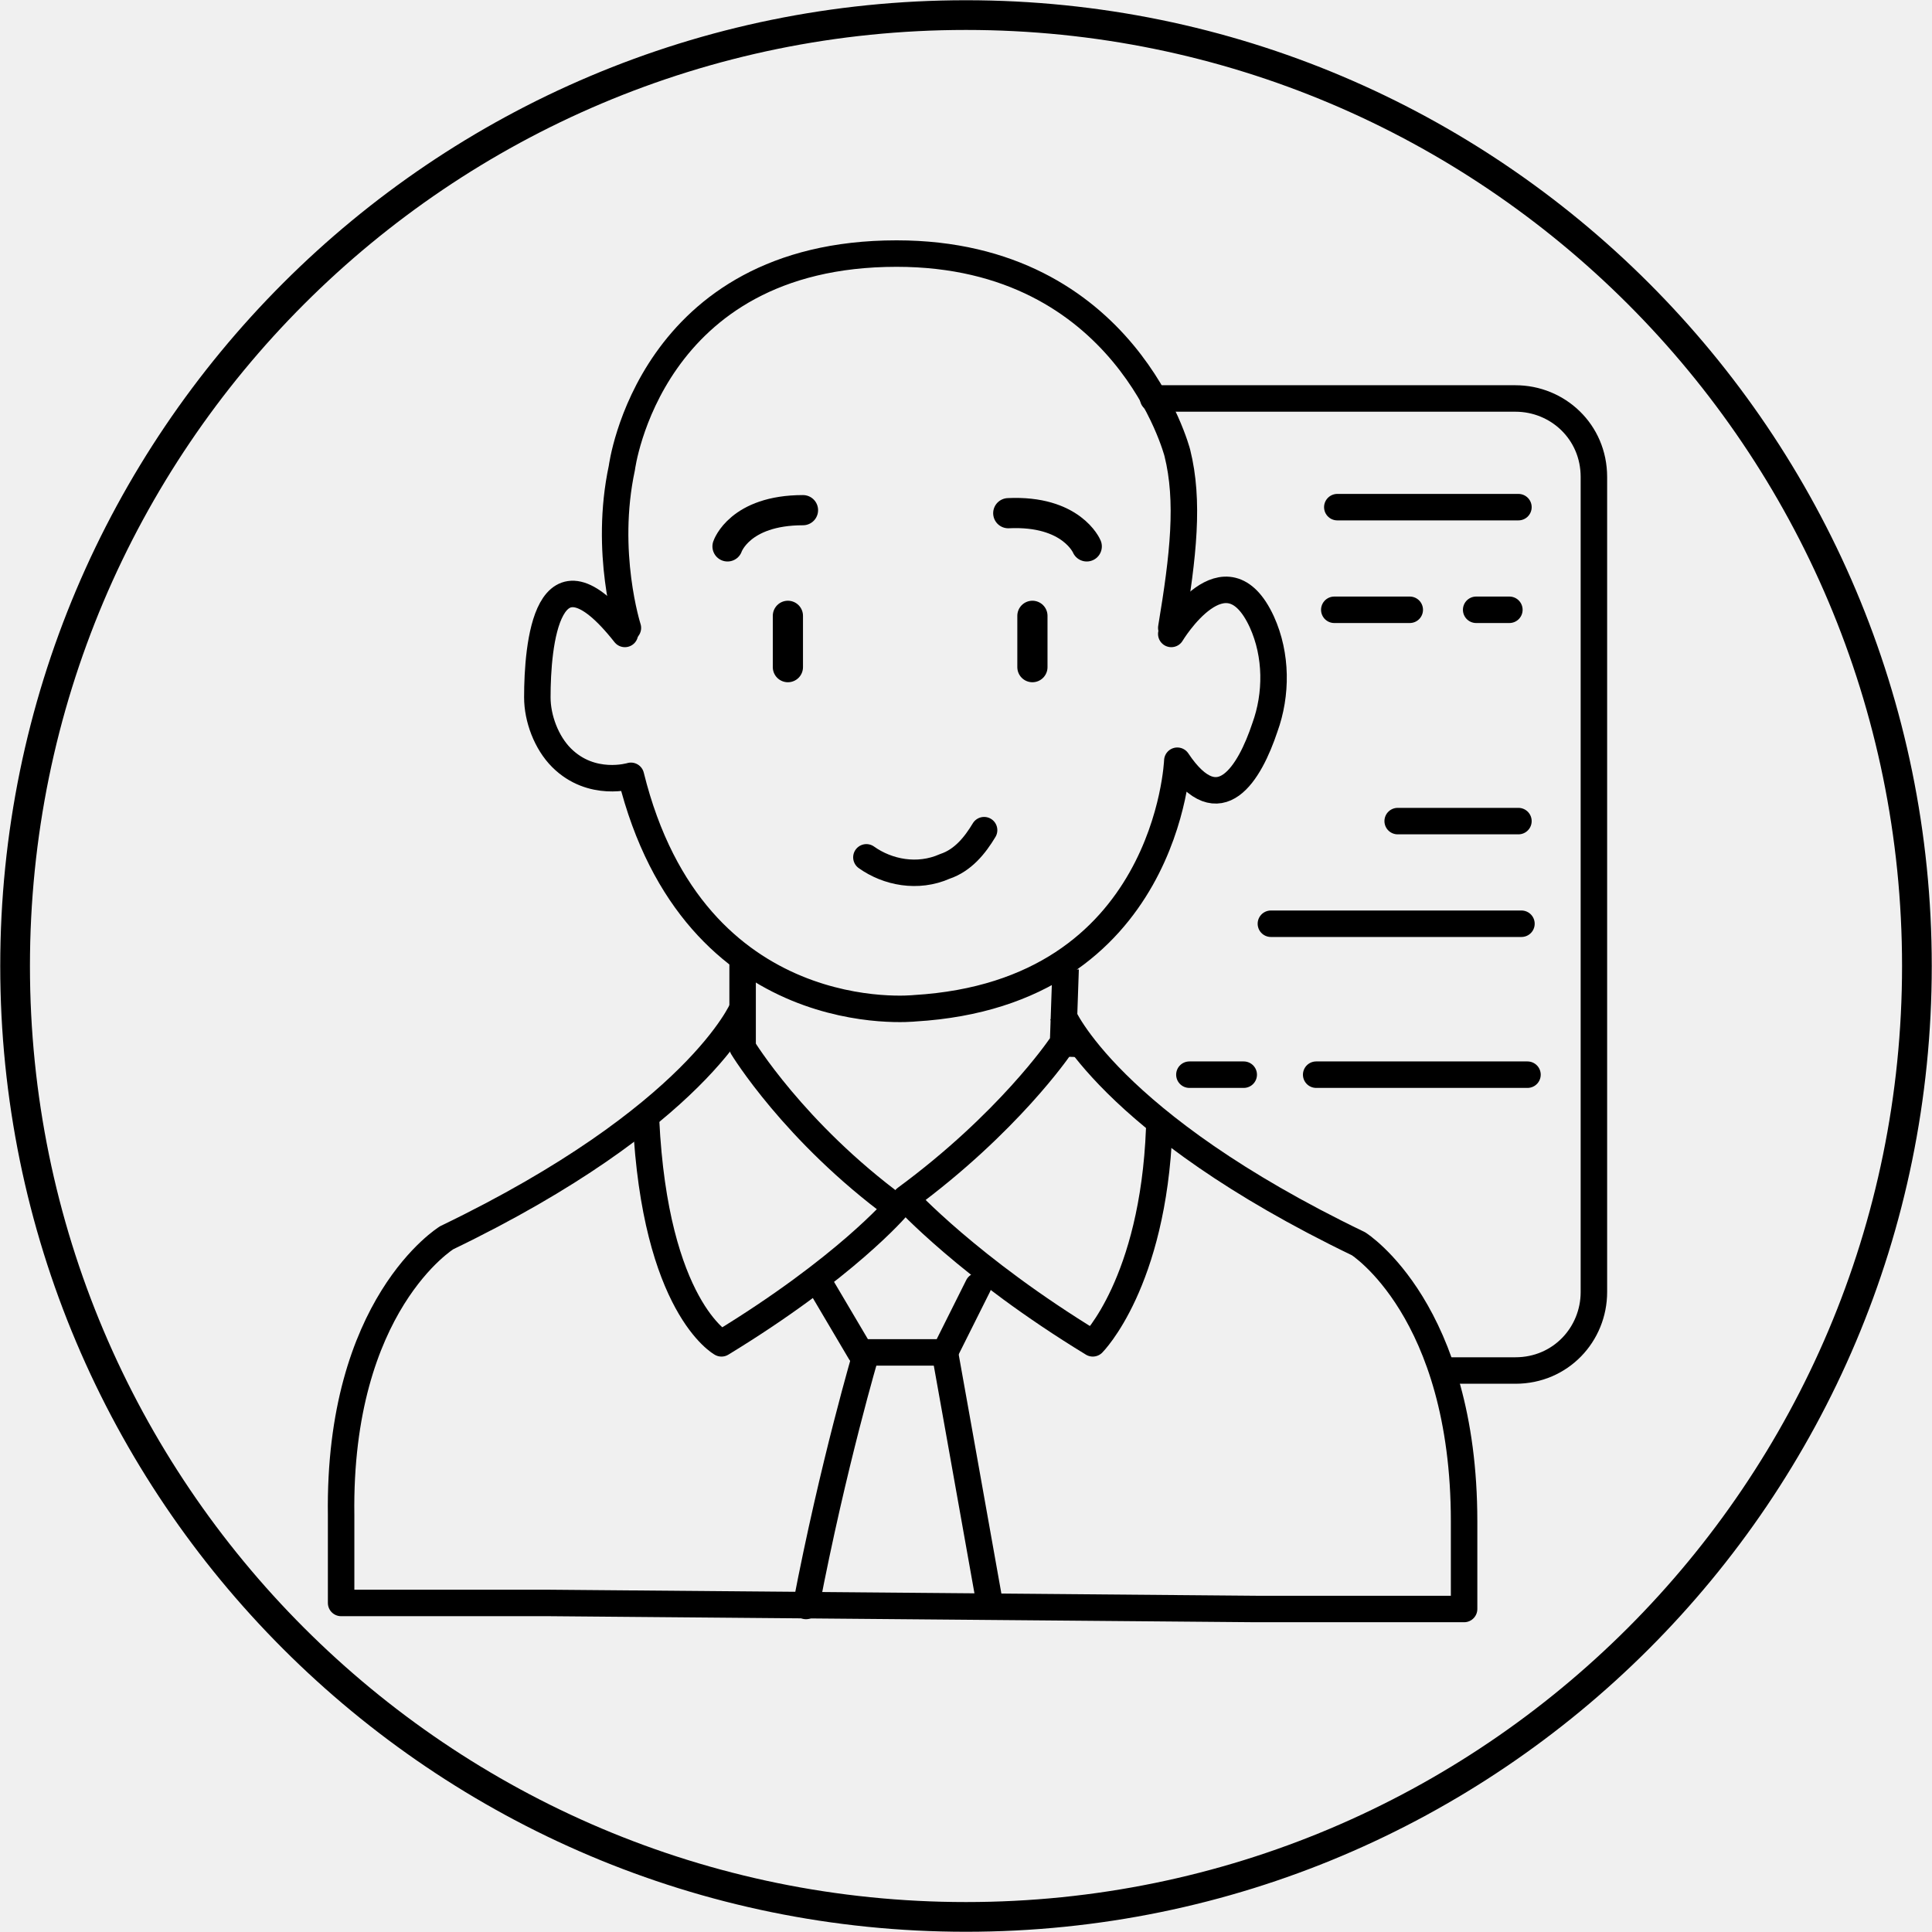
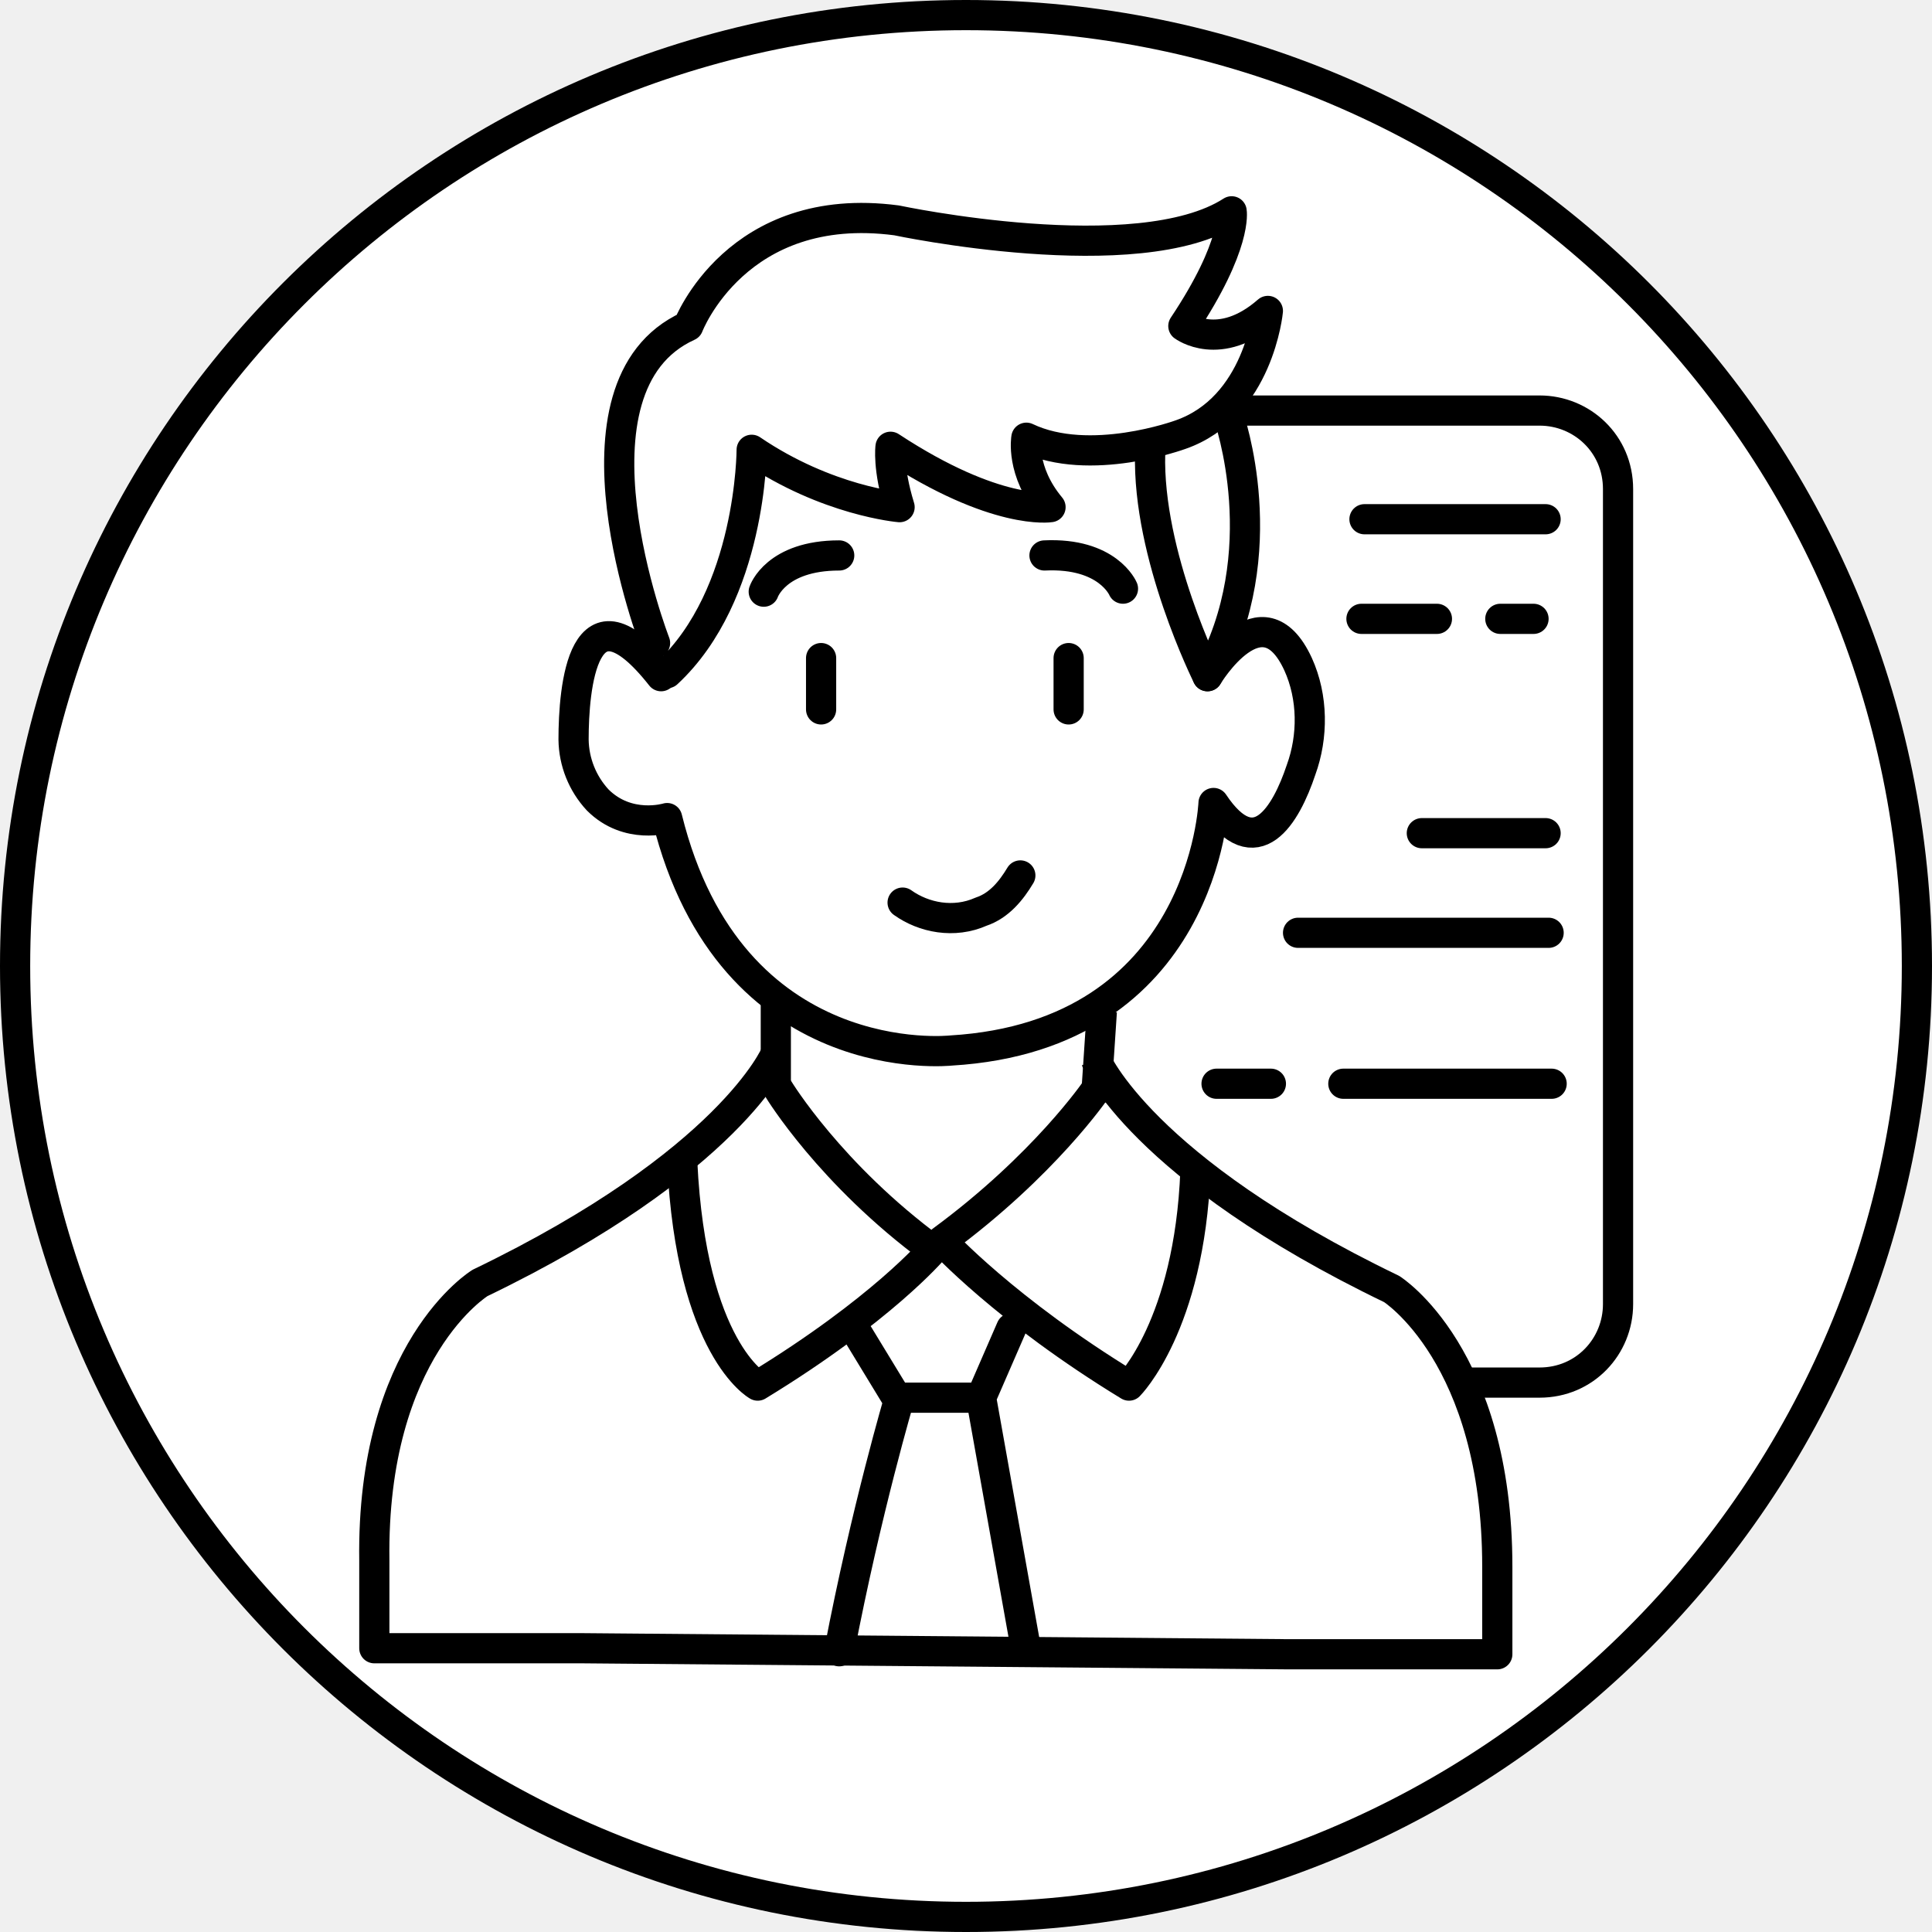
- <svg xmlns="http://www.w3.org/2000/svg" version="1.1" id="Слой_1" x="0px" y="0px" viewBox="0 0 64 64" style="enable-background:new 0 0 64 64;" xml:space="preserve">
-   <style type="text/css">
- 	.st0{fill:none;stroke:#000000;stroke-width:0.984;stroke-miterlimit:10;}
- 	.st1{fill:none;stroke:#000000;stroke-width:0.877;stroke-linecap:round;stroke-linejoin:round;stroke-miterlimit:10;}
- 	.st2{fill:none;stroke:#000000;stroke-width:0.877;stroke-miterlimit:10;}
- 	.st3{fill:none;stroke:#000000;stroke-width:0.877;stroke-linecap:round;stroke-miterlimit:10;}
- 	.st4{fill:none;stroke:#000000;stroke-width:0.877;stroke-linejoin:round;stroke-miterlimit:10;}
- 	.st5{stroke:#000000;stroke-linecap:round;stroke-miterlimit:10;}
- 	.st6{fill:none;stroke:#000000;stroke-width:0.876;stroke-linecap:round;stroke-linejoin:round;stroke-miterlimit:10;}
- </style>
-   <circle class="st0" cx="32" cy="32" r="31.5" />
-   <g>
-     <path class="st1" d="M21.5,13.9" />
-     <path class="st1" d="M38.8,21c0,0,1.8-3,3-0.4c0.5,1.1,0.5,2.4,0.1,3.5c-0.5,1.5-1.5,3.2-2.9,1.1c0,0-0.3,7.7-8.7,8.2   c0,0-7.3,0.8-9.4-7.7c0,0-1.3,0.4-2.3-0.6c-0.5-0.5-0.8-1.3-0.8-2c0-1.7,0.3-5.4,2.9-2.1" />
-     <path class="st2" d="M24.6,34.2" />
-     <line class="st2" x1="24.6" y1="31.7" x2="24.6" y2="34.7" />
-     <path class="st3" d="M16.6,53.5" />
-     <path class="st3" d="M16.6,51.3" />
-     <path class="st1" d="M24.6,34.7c0,0,1.7,2.8,5.1,5.3c0,0-1.7,2-5.8,4.5c0,0-2.2-1.2-2.5-7.4" />
-     <path class="st1" d="M35.1,34.7c0,0-1.7,2.5-5.1,5c0,0,2.1,2.3,6.2,4.8c0,0,2-2,2.2-7.1" />
-     <polyline class="st1" points="27.2,42.6 28.5,44.8 31.3,44.8 32.4,42.6  " />
-     <path class="st1" d="M28.7,44.8c0,0-1.1,3.7-2,8.4" />
-     <path class="st1" d="M31.3,44.8c0,0,0.7,3.9,1.5,8.4" />
-     <line class="st2" x1="35.2" y1="35" x2="35.3" y2="32.1" />
-     <path class="st2" d="M35.2,35" />
-     <path class="st3" d="M42.5,53.5" />
-     <path class="st3" d="M42.4,51.3" />
-     <path class="st1" d="M38.2,13.2h12c1.4,0,2.6,1.1,2.6,2.6v27c0,1.4-1.1,2.6-2.6,2.6h-2.4" />
-     <line class="st1" x1="44.3" y1="16.8" x2="50.3" y2="16.8" />
-     <g>
-       <line class="st1" x1="44.2" y1="20.2" x2="46.7" y2="20.2" />
-       <line class="st1" x1="48.9" y1="20.2" x2="50" y2="20.2" />
-     </g>
-     <line class="st1" x1="46.3" y1="27.2" x2="50.3" y2="27.2" />
-     <line class="st1" x1="42.1" y1="30.6" x2="50.4" y2="30.6" />
-     <g>
-       <line class="st1" x1="43.6" y1="35.6" x2="50.6" y2="35.6" />
-       <line class="st1" x1="39.4" y1="35.6" x2="41.2" y2="35.6" />
-     </g>
-     <path class="st4" d="M24.6,33.4c0,0-1.5,3.6-9.8,7.6c0,0-3.6,2.2-3.5,9.2l0,2.9l6.9,0l23.4,0.2l6.9,0l0-2.9c0-7-3.5-9.2-3.5-9.2   c-8.3-4-9.8-7.6-9.8-7.6" />
-     <path class="st1" d="M38.8,20.8c0.4-2.4,0.6-4.2,0.2-5.8c0,0-1.7-6.6-9.3-6.6c-8.2,0-9.1,7.1-9.1,7.1c-0.6,2.8,0.2,5.3,0.2,5.3" />
-   </g>
-   <line class="st5" x1="34.2" y1="20.4" x2="34.2" y2="22.1" />
-   <path class="st6" d="M32.6,27.5c-0.3,0.5-0.7,1-1.3,1.2c-0.9,0.4-1.9,0.2-2.6-0.3" />
-   <line class="st5" x1="26.1" y1="20.4" x2="26.1" y2="22.1" />
-   <path class="st5" d="M24.1,18.1c0,0,0.4-1.2,2.5-1.2" />
-   <path class="st5" d="M36,18.1c0,0-0.5-1.2-2.6-1.1" />
+ <svg xmlns="http://www.w3.org/2000/svg" xml:space="preserve" id="Слой_1" x="0" y="0" style="enable-background:new 0 0 64 64" version="1.1" viewBox="0 0 64 64">
+   <style>.st1{fill:none;stroke-linecap:round;stroke-linejoin:round}.st1,.st2{stroke:#000;stroke-miterlimit:10}.st2,.st3{fill:none}.st3,.st5{stroke:#000;stroke-linecap:round;stroke-miterlimit:10}</style>
+   <circle cx="32" cy="32" r="31.5" style="fill:#fff;stroke:#000;stroke-miterlimit:10" />
+   <path d="M40 22.4s1.8-3 3-.4c.5 1.1.5 2.4.1 3.5-.5 1.5-1.5 3.2-2.9 1.1 0 0-.3 7.7-8.7 8.2 0 0-7.3.8-9.4-7.7 0 0-1.3.4-2.3-.6a3 3 0 0 1-.8-2c0-1.7.3-5.4 2.9-2.1" class="st1" />
+   <path d="M25.7 33.1v3" class="st2" />
+   <path d="M25.8 36.1s1.7 2.8 5.1 5.3c0 0-1.7 2-5.8 4.5 0 0-2.2-1.2-2.5-7.4M36.3 36.1s-1.7 2.5-5.1 5c0 0 2.1 2.3 6.2 4.8 0 0 2-2 2.2-7.1M28.3 44l1.4 2.3h2.8l1-2.3M29.8 46.3s-1.1 3.7-2 8.4M32.5 46.3l1.5 8.4" class="st1" />
+   <path d="m36.3 36.5.2-3" class="st2" />
+   <path d="M40.5 13.6H51c1.4 0 2.6 1.1 2.6 2.6v27c0 1.4-1.1 2.6-2.6 2.6h-2.4M45.2 17.2h6M45.1 20.5h2.5M49.7 20.5h1.1M47.1 27.6h4.1M43 30.9h8.3M44.5 35.9h6.9M40.3 35.9h1.8" class="st1" />
+   <path d="M25.7 34.9s-1.5 3.6-9.8 7.6c0 0-3.6 2.2-3.5 9.2v2.9h6.9l23.4.2h6.9v-2.9c0-7-3.5-9.2-3.5-9.2-8.3-4-9.8-7.6-9.8-7.6" style="fill:none;stroke:#000;stroke-linejoin:round;stroke-miterlimit:10" />
+   <path d="M35.4 21.8v1.7" class="st5" />
+   <path d="M33.8 29c-.3.5-.7 1-1.3 1.2-.9.4-1.9.2-2.6-.3" class="st1" />
+   <path d="M25.3 19.6s.4-1.2 2.5-1.2M37.2 19.5s-.5-1.2-2.6-1.1" class="st5" />
+   <path d="M21.7 21.3s-3.3-8.5 1.1-10.5c0 0 1.6-4.2 6.9-3.5 0 0 8 1.7 11.1-.3 0 0 .2 1.1-1.6 3.8 0 0 1.2.9 2.8-.5 0 0-.3 3.2-2.9 4.1 0 0-3 1.1-5.1.1 0 0-.2 1.1.8 2.3 0 0-1.8.3-5.3-2 0 0-.1.7.3 2 0 0-2.4-.2-4.9-1.9 0 0 0 4.8-2.8 7.4" class="st1" />
+   <path d="M40.7 13.8s1.6 4.5-.7 8.6c0 0-2-4-1.9-7.4" class="st1" />
+   <path d="M27.2 21.8v1.7" class="st5" />
</svg>
